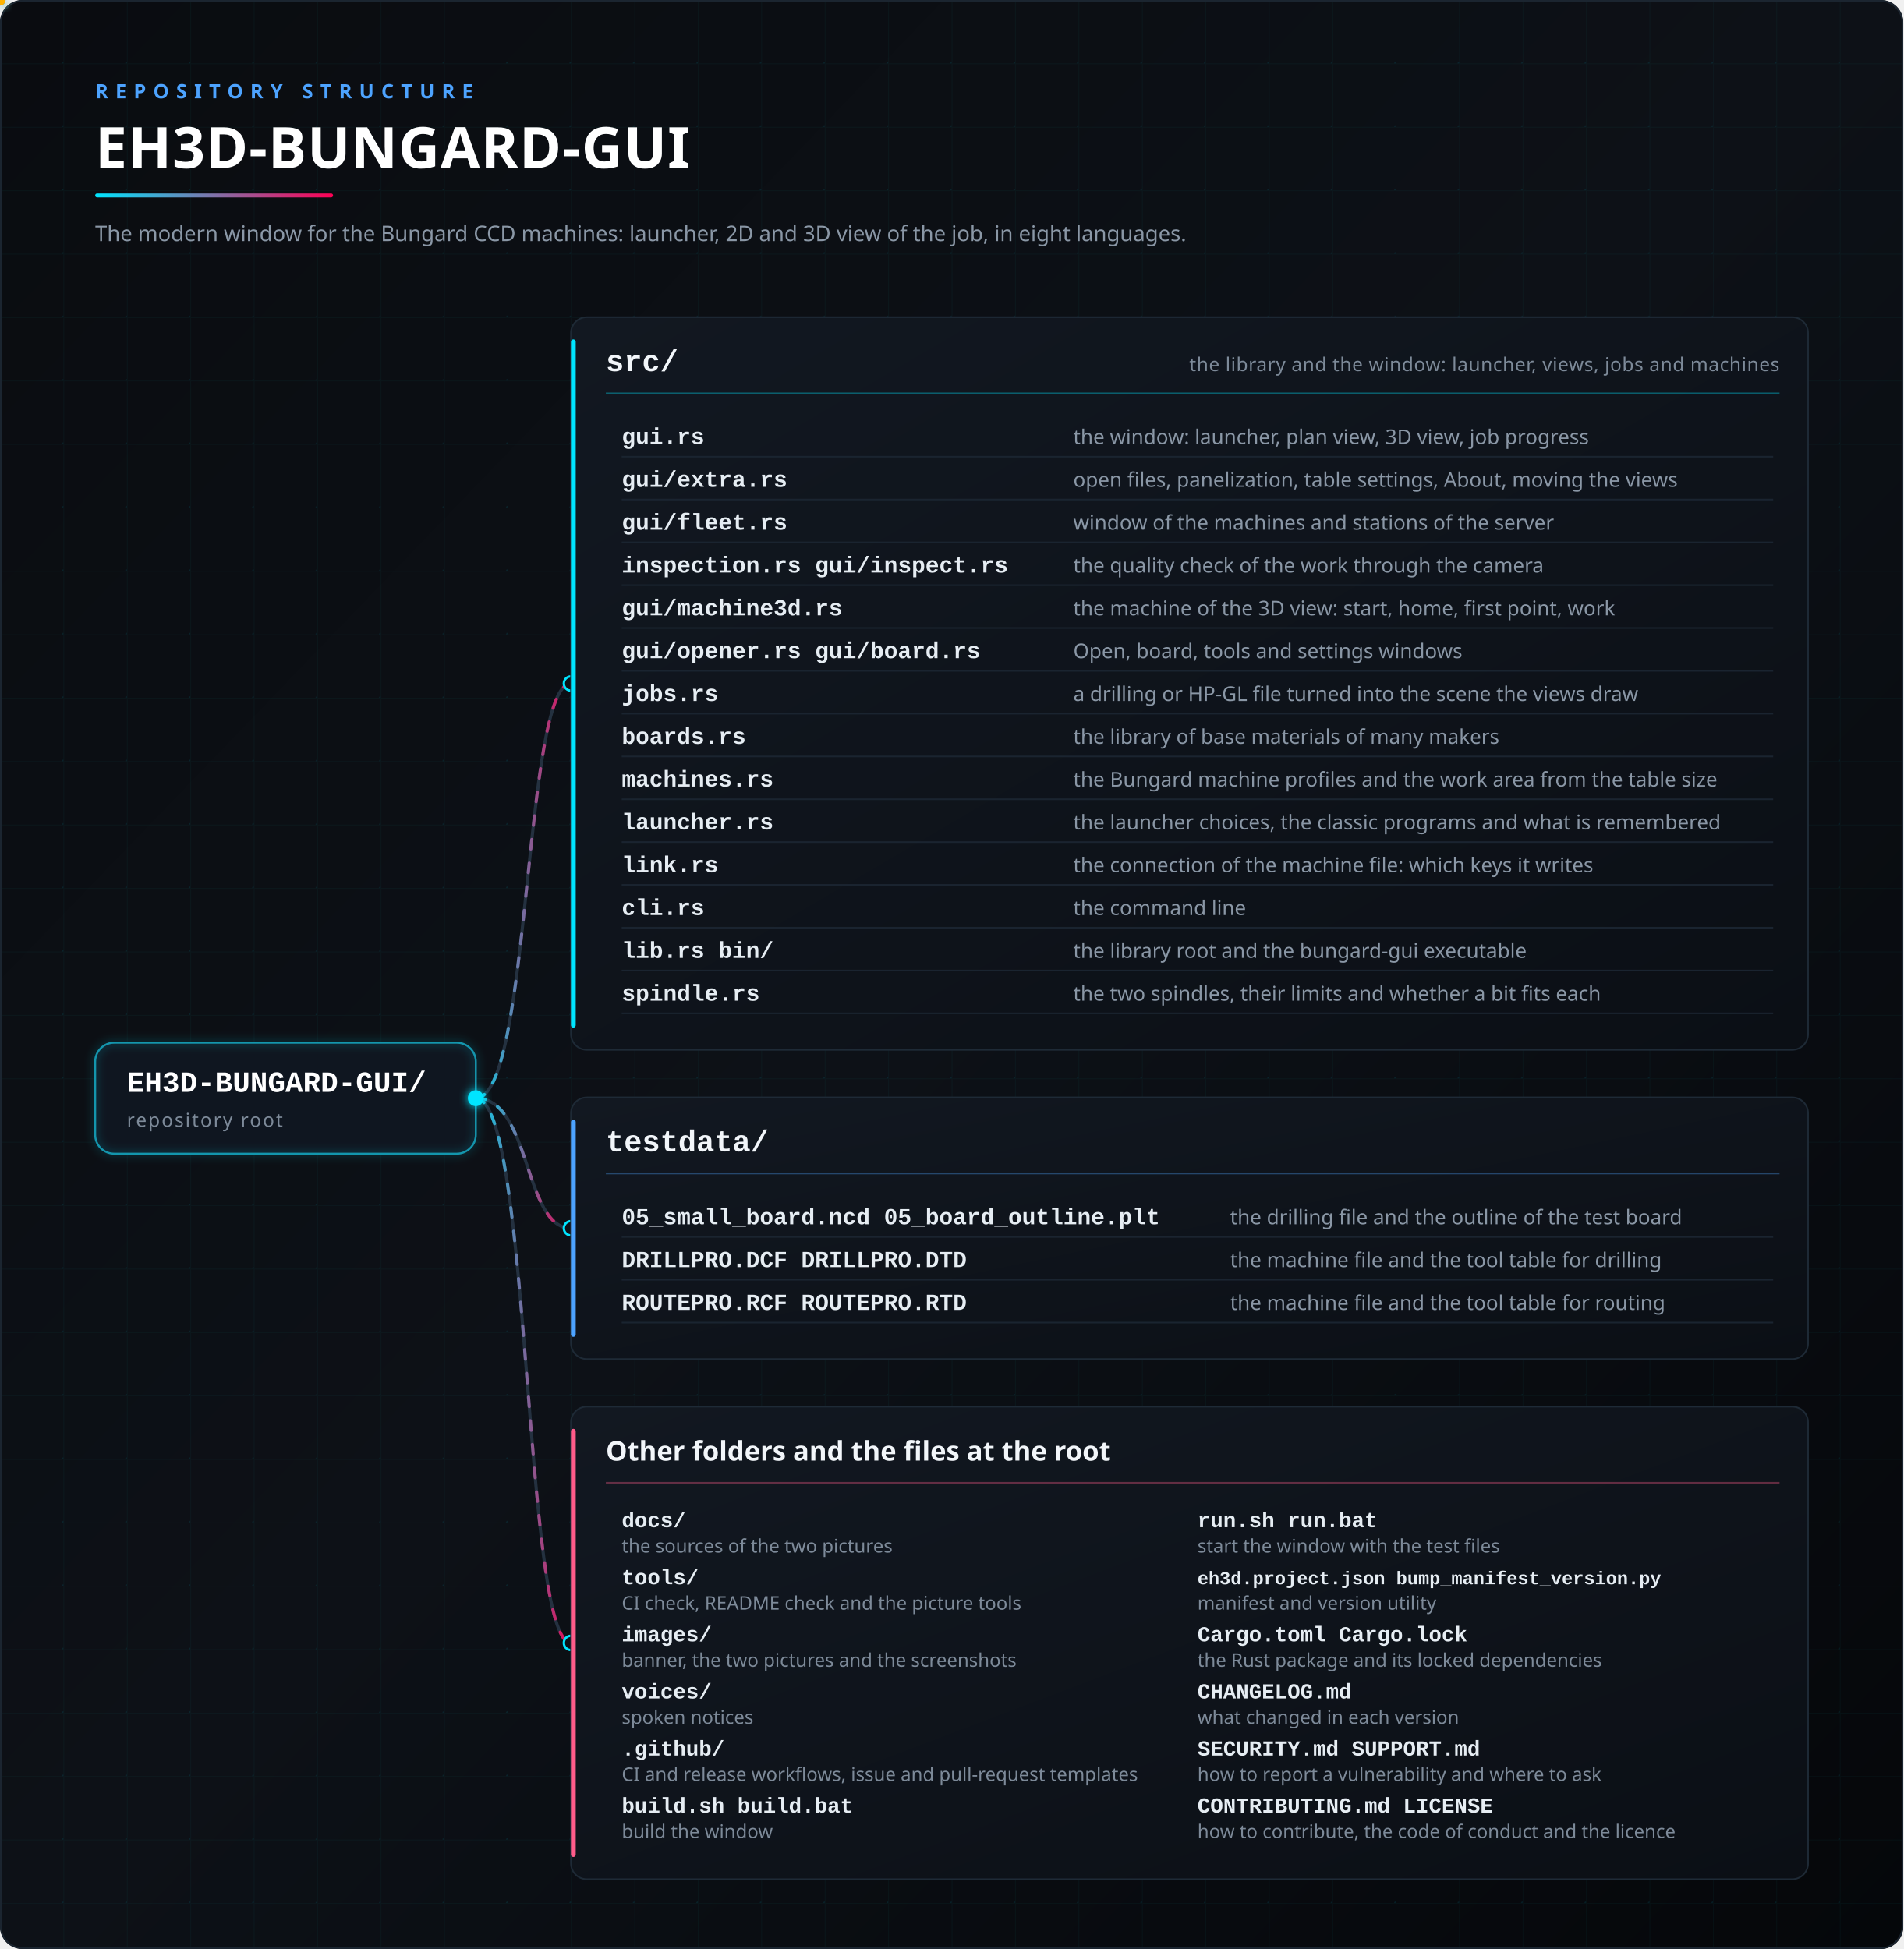
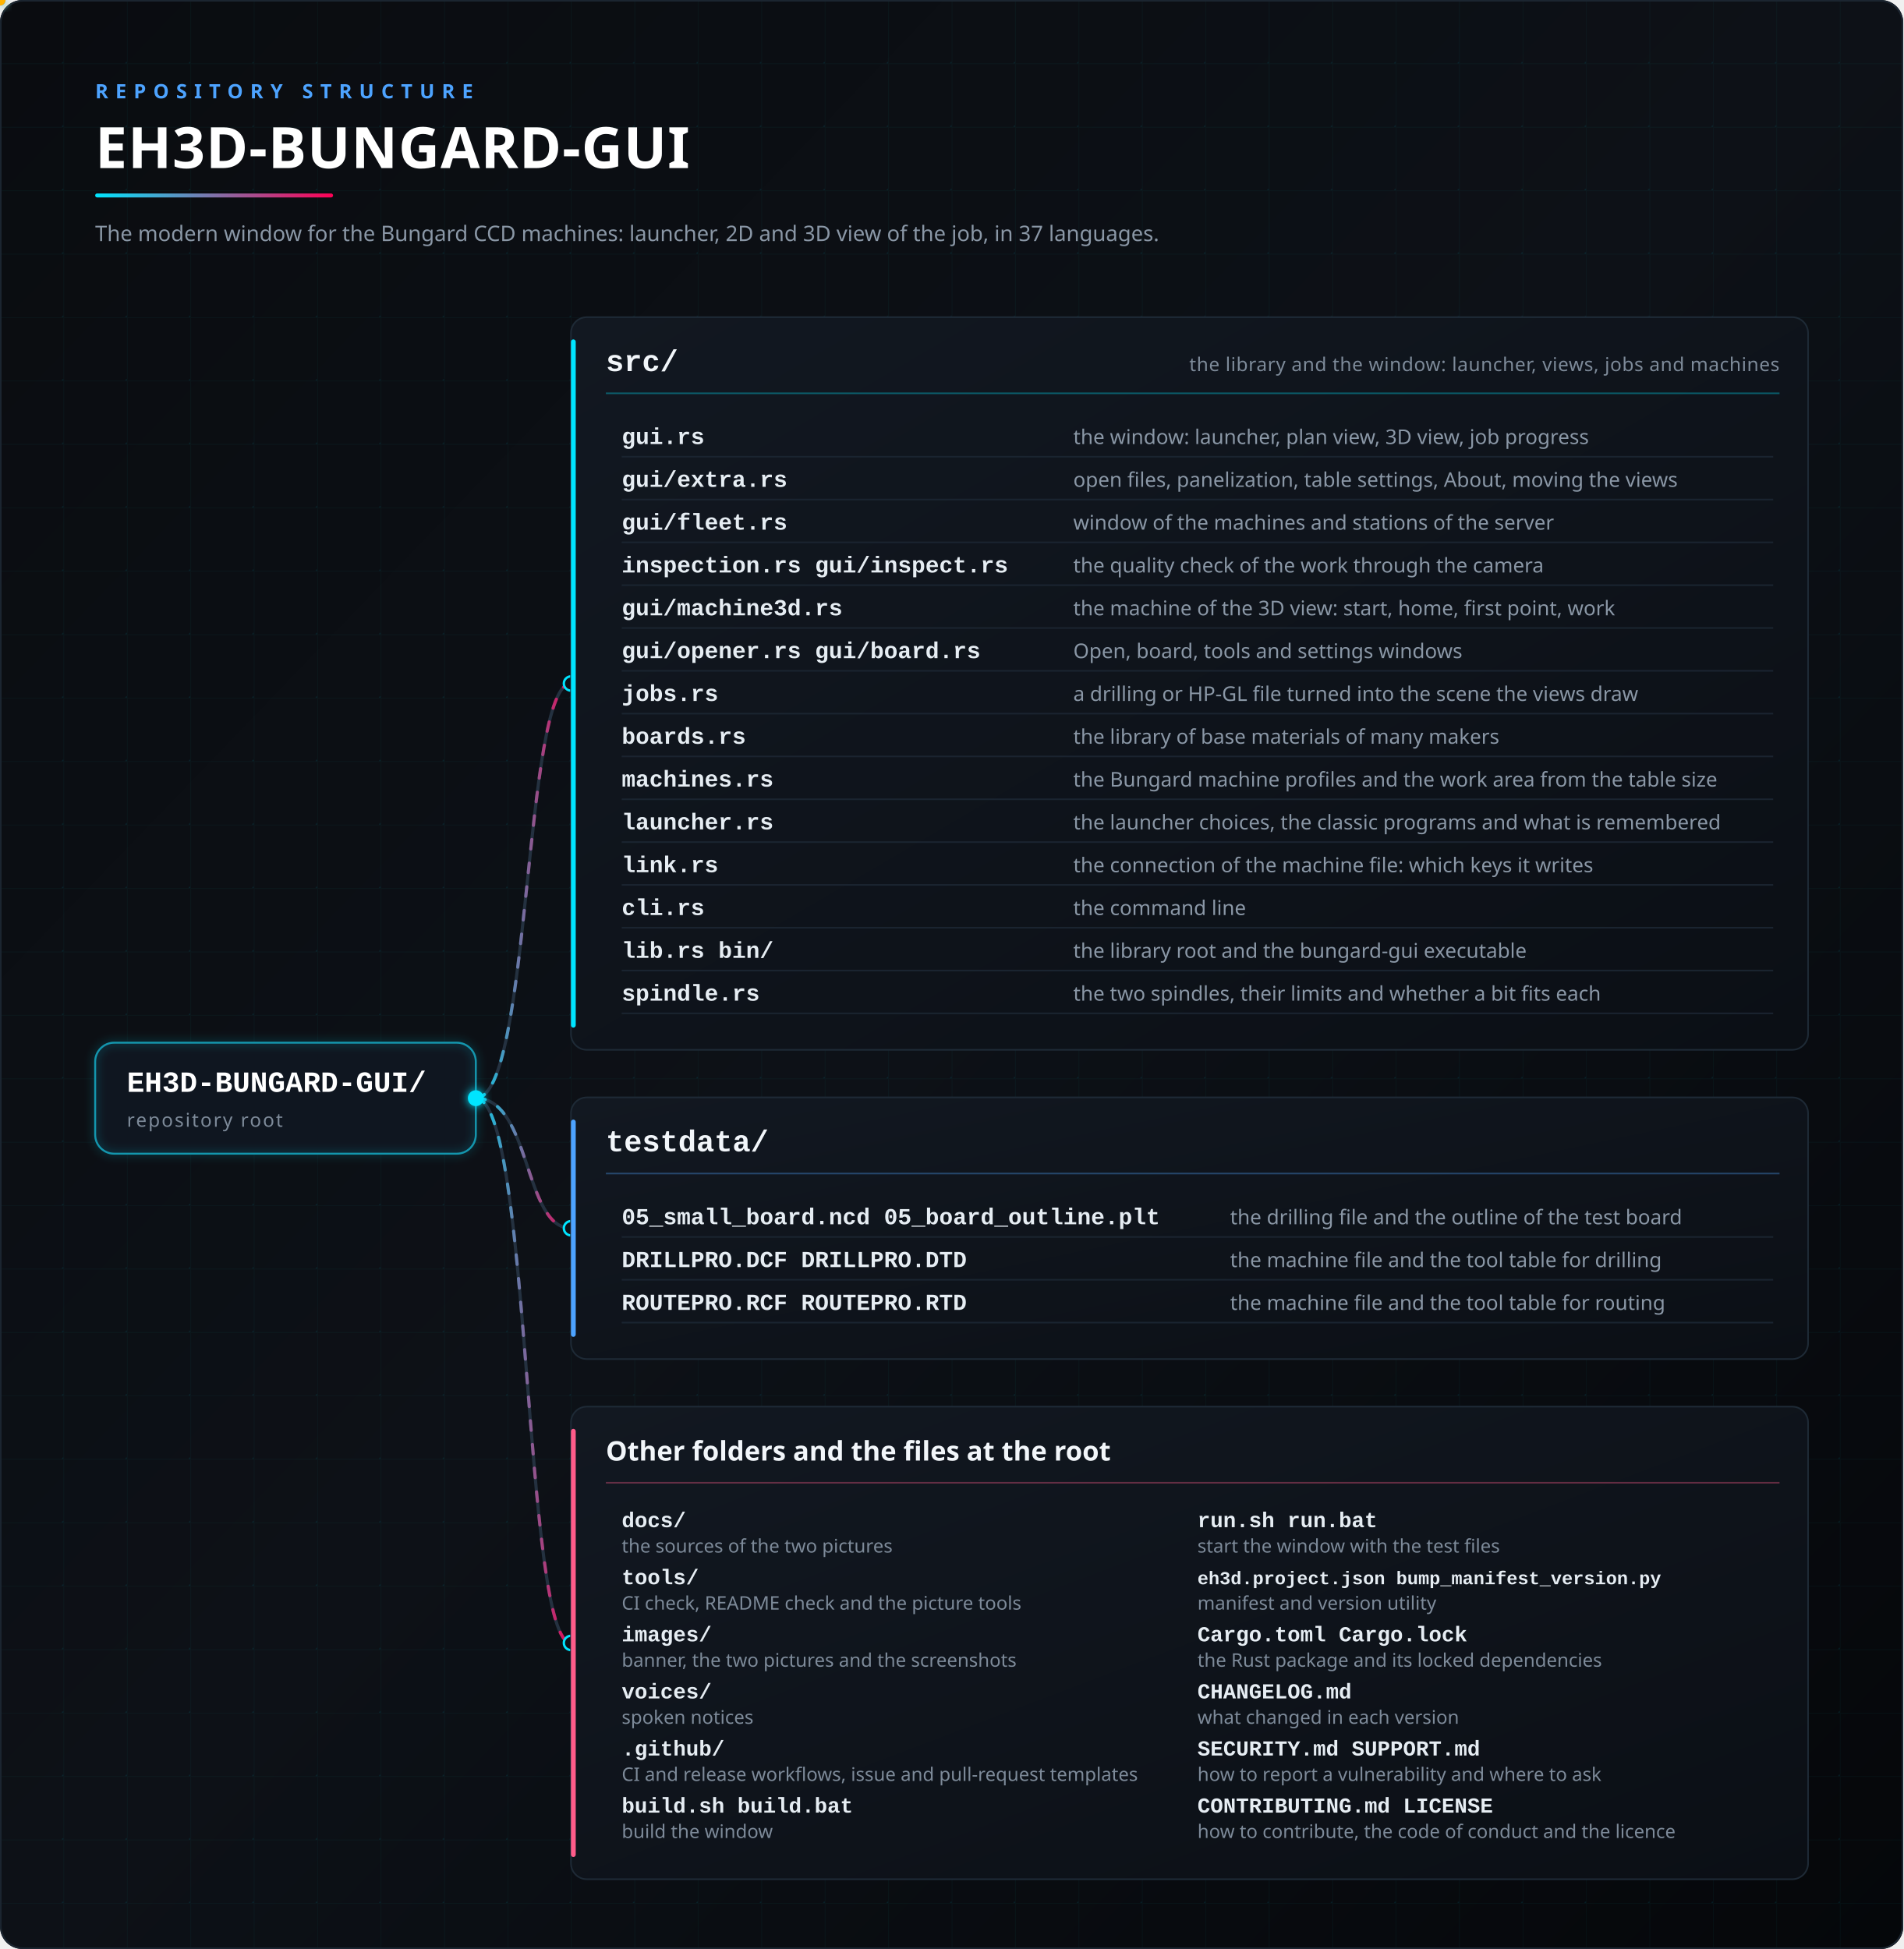
<svg xmlns="http://www.w3.org/2000/svg" viewBox="0 0 1200 1229" width="100%" role="img" aria-labelledby="t d">
  <defs>
    <linearGradient id="bg" x1="0" y1="0" x2="1" y2="1">
      <stop offset="0" stop-color="#0A0C10" />
      <stop offset="0.5" stop-color="#0D1117" />
      <stop offset="1" stop-color="#05070A" />
    </linearGradient>
    <linearGradient id="card" x1="0" y1="0" x2="1" y2="1">
      <stop offset="0" stop-color="#121821" />
      <stop offset="1" stop-color="#0B0F15" />
    </linearGradient>
    <linearGradient id="line" x1="0" y1="0" x2="1" y2="0">
      <stop offset="0" stop-color="#00E5FF" />
      <stop offset="1" stop-color="#FF0055" />
    </linearGradient>
    <filter id="glow" x="-50%" y="-50%" width="200%" height="200%">
      <feGaussianBlur stdDeviation="3" result="b" />
      <feMerge>
        <feMergeNode in="b" />
        <feMergeNode in="SourceGraphic" />
      </feMerge>
    </filter>
    <pattern id="grid" width="40" height="40" patternUnits="userSpaceOnUse">
      <path d="M40 0H0V40" fill="none" stroke="#00E5FF" stroke-opacity="0.035" />
      <circle cx="40" cy="40" r="1" fill="#00E5FF" fill-opacity="0.09" />
    </pattern>
  </defs>
  <rect width="1200" height="1229" rx="14" fill="url(#bg)" />
  <rect width="1200" height="1229" rx="14" fill="url(#grid)" />
  <rect x="0.5" y="0.5" width="1199" height="1228" rx="14" fill="none" stroke="#1B2530" />
  <text x="60" y="62" font-family="'Segoe UI','Noto Sans','Noto Sans CJK SC','Microsoft YaHei','Yu Gothic','Helvetica Neue',Helvetica,Arial,sans-serif" font-size="12.5" font-weight="600" fill="#4DA3FF" text-anchor="start" letter-spacing="4.5">REPOSITORY STRUCTURE</text>
  <text x="60" y="106" font-family="'Segoe UI','Noto Sans','Noto Sans CJK SC','Microsoft YaHei','Yu Gothic','Helvetica Neue',Helvetica,Arial,sans-serif" font-size="36" font-weight="700" fill="#FFFFFF" text-anchor="start" letter-spacing="0.5">EH3D-BUNGARD-GUI</text>
  <rect x="60" y="122" width="150" height="2.5" rx="1.25" fill="url(#line)">
    <animate attributeName="width" values="40;150;150" keyTimes="0;0.4;1" dur="3s" repeatCount="indefinite" />
  </rect>
-   <text x="60" y="152" font-family="'Segoe UI','Noto Sans','Noto Sans CJK SC','Microsoft YaHei','Yu Gothic','Helvetica Neue',Helvetica,Arial,sans-serif" font-size="13.5" font-weight="400" fill="#8A97A6" text-anchor="start">The modern window for the Bungard CCD machines: launcher, 2D and 3D view of the job, in eight languages.</text>
+   <text x="60" y="152" font-family="'Segoe UI','Noto Sans','Noto Sans CJK SC','Microsoft YaHei','Yu Gothic','Helvetica Neue',Helvetica,Arial,sans-serif" font-size="13.5" font-weight="400" fill="#8A97A6" text-anchor="start">The modern window for the Bungard CCD machines: launcher, 2D and 3D view of the job, in 37 languages.</text>
  <path id="c0" d="M300,692.5 C335,692.5 330,431 360,431" fill="none" stroke="#243140" stroke-width="2" />
  <path d="M300,692.5 C335,692.5 330,431 360,431" fill="none" stroke="url(#line)" stroke-width="2" stroke-linecap="round" stroke-dasharray="6 9" opacity="0.9">
    <animate attributeName="stroke-dashoffset" from="0" to="-30" dur="1.6s" repeatCount="indefinite" />
  </path>
  <circle cx="360" cy="431" r="4.5" fill="#0D1117" stroke="#00E5FF" stroke-width="1.5" />
  <path id="c1" d="M300,692.5 C335,692.5 330,774.5 360,774.5" fill="none" stroke="#243140" stroke-width="2" />
  <path d="M300,692.5 C335,692.5 330,774.5 360,774.5" fill="none" stroke="url(#line)" stroke-width="2" stroke-linecap="round" stroke-dasharray="6 9" opacity="0.9">
    <animate attributeName="stroke-dashoffset" from="0" to="-30" dur="1.6s" repeatCount="indefinite" />
  </path>
  <circle cx="360" cy="774.5" r="4.5" fill="#0D1117" stroke="#00E5FF" stroke-width="1.5" />
  <path id="c2" d="M300,692.5 C335,692.5 330,1036 360,1036" fill="none" stroke="#243140" stroke-width="2" />
  <path d="M300,692.5 C335,692.5 330,1036 360,1036" fill="none" stroke="url(#line)" stroke-width="2" stroke-linecap="round" stroke-dasharray="6 9" opacity="0.9">
    <animate attributeName="stroke-dashoffset" from="0" to="-30" dur="1.6s" repeatCount="indefinite" />
  </path>
  <circle cx="360" cy="1036" r="4.5" fill="#0D1117" stroke="#00E5FF" stroke-width="1.5" />
  <circle r="3.5" fill="#00E5FF" filter="url(#glow)">
    <animateMotion dur="3.4s" repeatCount="indefinite">
      <mpath href="#c0" />
    </animateMotion>
  </circle>
  <circle r="3.5" fill="#4DA3FF" filter="url(#glow)">
    <animateMotion dur="4.2s" repeatCount="indefinite">
      <mpath href="#c1" />
    </animateMotion>
  </circle>
  <circle r="3.5" fill="#FFB300" filter="url(#glow)">
    <animateMotion dur="5.0s" repeatCount="indefinite">
      <mpath href="#c2" />
    </animateMotion>
  </circle>
  <rect x="60" y="657.5" width="240" height="70" rx="12" fill="#0F1620" stroke="#2A3A4C" stroke-width="1.2" />
  <rect x="60" y="657.5" width="240" height="70" rx="12" fill="none" stroke="#00E5FF" stroke-opacity="0.5" stroke-width="1.2" filter="url(#glow)">
    <animate attributeName="stroke-opacity" values="0.15;0.6;0.15" dur="3.6s" repeatCount="indefinite" />
  </rect>
  <text x="80" y="688.5" font-family="'JetBrains Mono','Cascadia Code','SFMono-Regular',Consolas,'Liberation Mono',monospace" font-size="18.5" font-weight="700" fill="#FFFFFF" text-anchor="start">EH3D-BUNGARD-GUI/</text>
  <text x="80" y="710.5" font-family="'Segoe UI','Noto Sans','Noto Sans CJK SC','Microsoft YaHei','Yu Gothic','Helvetica Neue',Helvetica,Arial,sans-serif" font-size="12" font-weight="400" fill="#7D8A99" text-anchor="start" letter-spacing="1">repository root</text>
  <circle cx="300" cy="692.5" r="5" fill="#00E5FF" filter="url(#glow)" />
  <rect x="360" y="200" width="780" height="462" rx="10" fill="url(#card)" stroke="#1E2A36" stroke-width="1" />
  <rect x="360" y="214" width="3" height="434" rx="1.5" fill="#00E5FF">
    <animate attributeName="opacity" values="0.55;1;0.55" dur="4s" begin="0s" repeatCount="indefinite" />
  </rect>
  <text x="382" y="234" font-family="'JetBrains Mono','Cascadia Code','SFMono-Regular',Consolas,'Liberation Mono',monospace" font-size="19" font-weight="700" fill="#F2F6FA" text-anchor="start">src/</text>
  <text x="1122" y="234" font-family="'Segoe UI','Noto Sans','Noto Sans CJK SC','Microsoft YaHei','Yu Gothic','Helvetica Neue',Helvetica,Arial,sans-serif" font-size="12" font-weight="400" fill="#7D8A99" text-anchor="end" letter-spacing="0.3">the library and the window: launcher, views, jobs and machines</text>
  <line x1="382" y1="248" x2="1122" y2="248" stroke="#00E5FF" stroke-opacity="0.35" stroke-width="1" />
  <text x="392" y="280" font-family="'JetBrains Mono','Cascadia Code','SFMono-Regular',Consolas,'Liberation Mono',monospace" font-size="14.5" font-weight="600" fill="#E6EDF3" text-anchor="start">gui.rs</text>
  <text x="676.71" y="280" font-family="'Segoe UI','Noto Sans','Noto Sans CJK SC','Microsoft YaHei','Yu Gothic','Helvetica Neue',Helvetica,Arial,sans-serif" font-size="12.8" font-weight="400" fill="#8A97A6" text-anchor="start">the window: launcher, plan view, 3D view, job progress</text>
  <line x1="392" y1="288" x2="1118" y2="288" stroke="#1A2430" stroke-width="1" />
  <text x="392" y="307" font-family="'JetBrains Mono','Cascadia Code','SFMono-Regular',Consolas,'Liberation Mono',monospace" font-size="14.5" font-weight="600" fill="#E6EDF3" text-anchor="start">gui/extra.rs</text>
  <text x="676.71" y="307" font-family="'Segoe UI','Noto Sans','Noto Sans CJK SC','Microsoft YaHei','Yu Gothic','Helvetica Neue',Helvetica,Arial,sans-serif" font-size="12.8" font-weight="400" fill="#8A97A6" text-anchor="start">open files, panelization, table settings, About, moving the views</text>
  <line x1="392" y1="315" x2="1118" y2="315" stroke="#1A2430" stroke-width="1" />
  <text x="392" y="334" font-family="'JetBrains Mono','Cascadia Code','SFMono-Regular',Consolas,'Liberation Mono',monospace" font-size="14.5" font-weight="600" fill="#E6EDF3" text-anchor="start">gui/fleet.rs</text>
  <text x="676.71" y="334" font-family="'Segoe UI','Noto Sans','Noto Sans CJK SC','Microsoft YaHei','Yu Gothic','Helvetica Neue',Helvetica,Arial,sans-serif" font-size="12.8" font-weight="400" fill="#8A97A6" text-anchor="start">window of the machines and stations of the server</text>
  <line x1="392" y1="342" x2="1118" y2="342" stroke="#1A2430" stroke-width="1" />
  <text x="392" y="361" font-family="'JetBrains Mono','Cascadia Code','SFMono-Regular',Consolas,'Liberation Mono',monospace" font-size="14.5" font-weight="600" fill="#E6EDF3" text-anchor="start">inspection.rs  gui/inspect.rs</text>
  <text x="676.71" y="361" font-family="'Segoe UI','Noto Sans','Noto Sans CJK SC','Microsoft YaHei','Yu Gothic','Helvetica Neue',Helvetica,Arial,sans-serif" font-size="12.8" font-weight="400" fill="#8A97A6" text-anchor="start">the quality check of the work through the camera</text>
  <line x1="392" y1="369" x2="1118" y2="369" stroke="#1A2430" stroke-width="1" />
  <text x="392" y="388" font-family="'JetBrains Mono','Cascadia Code','SFMono-Regular',Consolas,'Liberation Mono',monospace" font-size="14.5" font-weight="600" fill="#E6EDF3" text-anchor="start">gui/machine3d.rs</text>
  <text x="676.71" y="388" font-family="'Segoe UI','Noto Sans','Noto Sans CJK SC','Microsoft YaHei','Yu Gothic','Helvetica Neue',Helvetica,Arial,sans-serif" font-size="12.8" font-weight="400" fill="#8A97A6" text-anchor="start">the machine of the 3D view: start, home, first point, work</text>
  <line x1="392" y1="396" x2="1118" y2="396" stroke="#1A2430" stroke-width="1" />
  <text x="392" y="415" font-family="'JetBrains Mono','Cascadia Code','SFMono-Regular',Consolas,'Liberation Mono',monospace" font-size="14.5" font-weight="600" fill="#E6EDF3" text-anchor="start">gui/opener.rs  gui/board.rs</text>
  <text x="676.71" y="415" font-family="'Segoe UI','Noto Sans','Noto Sans CJK SC','Microsoft YaHei','Yu Gothic','Helvetica Neue',Helvetica,Arial,sans-serif" font-size="12.8" font-weight="400" fill="#8A97A6" text-anchor="start">Open, board, tools and settings windows</text>
  <line x1="392" y1="423" x2="1118" y2="423" stroke="#1A2430" stroke-width="1" />
  <text x="392" y="442" font-family="'JetBrains Mono','Cascadia Code','SFMono-Regular',Consolas,'Liberation Mono',monospace" font-size="14.5" font-weight="600" fill="#E6EDF3" text-anchor="start">jobs.rs</text>
  <text x="676.71" y="442" font-family="'Segoe UI','Noto Sans','Noto Sans CJK SC','Microsoft YaHei','Yu Gothic','Helvetica Neue',Helvetica,Arial,sans-serif" font-size="12.8" font-weight="400" fill="#8A97A6" text-anchor="start">a drilling or HP-GL file turned into the scene the views draw</text>
  <line x1="392" y1="450" x2="1118" y2="450" stroke="#1A2430" stroke-width="1" />
  <text x="392" y="469" font-family="'JetBrains Mono','Cascadia Code','SFMono-Regular',Consolas,'Liberation Mono',monospace" font-size="14.5" font-weight="600" fill="#E6EDF3" text-anchor="start">boards.rs</text>
  <text x="676.71" y="469" font-family="'Segoe UI','Noto Sans','Noto Sans CJK SC','Microsoft YaHei','Yu Gothic','Helvetica Neue',Helvetica,Arial,sans-serif" font-size="12.8" font-weight="400" fill="#8A97A6" text-anchor="start">the library of base materials of many makers</text>
  <line x1="392" y1="477" x2="1118" y2="477" stroke="#1A2430" stroke-width="1" />
  <text x="392" y="496" font-family="'JetBrains Mono','Cascadia Code','SFMono-Regular',Consolas,'Liberation Mono',monospace" font-size="14.5" font-weight="600" fill="#E6EDF3" text-anchor="start">machines.rs</text>
  <text x="676.71" y="496" font-family="'Segoe UI','Noto Sans','Noto Sans CJK SC','Microsoft YaHei','Yu Gothic','Helvetica Neue',Helvetica,Arial,sans-serif" font-size="12.8" font-weight="400" fill="#8A97A6" text-anchor="start">the Bungard machine profiles and the work area from the table size</text>
  <line x1="392" y1="504" x2="1118" y2="504" stroke="#1A2430" stroke-width="1" />
  <text x="392" y="523" font-family="'JetBrains Mono','Cascadia Code','SFMono-Regular',Consolas,'Liberation Mono',monospace" font-size="14.5" font-weight="600" fill="#E6EDF3" text-anchor="start">launcher.rs</text>
  <text x="676.71" y="523" font-family="'Segoe UI','Noto Sans','Noto Sans CJK SC','Microsoft YaHei','Yu Gothic','Helvetica Neue',Helvetica,Arial,sans-serif" font-size="12.8" font-weight="400" fill="#8A97A6" text-anchor="start">the launcher choices, the classic programs and what is remembered</text>
  <line x1="392" y1="531" x2="1118" y2="531" stroke="#1A2430" stroke-width="1" />
  <text x="392" y="550" font-family="'JetBrains Mono','Cascadia Code','SFMono-Regular',Consolas,'Liberation Mono',monospace" font-size="14.5" font-weight="600" fill="#E6EDF3" text-anchor="start">link.rs</text>
  <text x="676.71" y="550" font-family="'Segoe UI','Noto Sans','Noto Sans CJK SC','Microsoft YaHei','Yu Gothic','Helvetica Neue',Helvetica,Arial,sans-serif" font-size="12.8" font-weight="400" fill="#8A97A6" text-anchor="start">the connection of the machine file: which keys it writes</text>
  <line x1="392" y1="558" x2="1118" y2="558" stroke="#1A2430" stroke-width="1" />
  <text x="392" y="577" font-family="'JetBrains Mono','Cascadia Code','SFMono-Regular',Consolas,'Liberation Mono',monospace" font-size="14.5" font-weight="600" fill="#E6EDF3" text-anchor="start">cli.rs</text>
  <text x="676.71" y="577" font-family="'Segoe UI','Noto Sans','Noto Sans CJK SC','Microsoft YaHei','Yu Gothic','Helvetica Neue',Helvetica,Arial,sans-serif" font-size="12.8" font-weight="400" fill="#8A97A6" text-anchor="start">the command line</text>
  <line x1="392" y1="585" x2="1118" y2="585" stroke="#1A2430" stroke-width="1" />
  <text x="392" y="604" font-family="'JetBrains Mono','Cascadia Code','SFMono-Regular',Consolas,'Liberation Mono',monospace" font-size="14.5" font-weight="600" fill="#E6EDF3" text-anchor="start">lib.rs  bin/</text>
  <text x="676.71" y="604" font-family="'Segoe UI','Noto Sans','Noto Sans CJK SC','Microsoft YaHei','Yu Gothic','Helvetica Neue',Helvetica,Arial,sans-serif" font-size="12.8" font-weight="400" fill="#8A97A6" text-anchor="start">the library root and the bungard-gui executable</text>
  <line x1="392" y1="612" x2="1118" y2="612" stroke="#1A2430" stroke-width="1" />
  <text x="392" y="631" font-family="'JetBrains Mono','Cascadia Code','SFMono-Regular',Consolas,'Liberation Mono',monospace" font-size="14.5" font-weight="600" fill="#E6EDF3" text-anchor="start">spindle.rs</text>
  <text x="676.71" y="631" font-family="'Segoe UI','Noto Sans','Noto Sans CJK SC','Microsoft YaHei','Yu Gothic','Helvetica Neue',Helvetica,Arial,sans-serif" font-size="12.8" font-weight="400" fill="#8A97A6" text-anchor="start">the two spindles, their limits and whether a bit fits each</text>
  <line x1="392" y1="639" x2="1118" y2="639" stroke="#1A2430" stroke-width="1" />
  <rect x="360" y="692" width="780" height="165" rx="10" fill="url(#card)" stroke="#1E2A36" stroke-width="1" />
  <rect x="360" y="706" width="3" height="137" rx="1.5" fill="#4DA3FF">
    <animate attributeName="opacity" values="0.55;1;0.55" dur="4s" begin="0.6s" repeatCount="indefinite" />
  </rect>
  <text x="382" y="726" font-family="'JetBrains Mono','Cascadia Code','SFMono-Regular',Consolas,'Liberation Mono',monospace" font-size="19" font-weight="700" fill="#F2F6FA" text-anchor="start">testdata/</text>
  <line x1="382" y1="740" x2="1122" y2="740" stroke="#4DA3FF" stroke-opacity="0.35" stroke-width="1" />
  <text x="392" y="772" font-family="'JetBrains Mono','Cascadia Code','SFMono-Regular',Consolas,'Liberation Mono',monospace" font-size="14.5" font-weight="600" fill="#E6EDF3" text-anchor="start">05_small_board.ncd  05_board_outline.plt</text>
  <text x="775.6" y="772" font-family="'Segoe UI','Noto Sans','Noto Sans CJK SC','Microsoft YaHei','Yu Gothic','Helvetica Neue',Helvetica,Arial,sans-serif" font-size="12.8" font-weight="400" fill="#8A97A6" text-anchor="start">the drilling file and the outline of the test board</text>
  <line x1="392" y1="780" x2="1118" y2="780" stroke="#1A2430" stroke-width="1" />
  <text x="392" y="799" font-family="'JetBrains Mono','Cascadia Code','SFMono-Regular',Consolas,'Liberation Mono',monospace" font-size="14.5" font-weight="600" fill="#E6EDF3" text-anchor="start">DRILLPRO.DCF  DRILLPRO.DTD</text>
  <text x="775.6" y="799" font-family="'Segoe UI','Noto Sans','Noto Sans CJK SC','Microsoft YaHei','Yu Gothic','Helvetica Neue',Helvetica,Arial,sans-serif" font-size="12.8" font-weight="400" fill="#8A97A6" text-anchor="start">the machine file and the tool table for drilling</text>
  <line x1="392" y1="807" x2="1118" y2="807" stroke="#1A2430" stroke-width="1" />
  <text x="392" y="826" font-family="'JetBrains Mono','Cascadia Code','SFMono-Regular',Consolas,'Liberation Mono',monospace" font-size="14.5" font-weight="600" fill="#E6EDF3" text-anchor="start">ROUTEPRO.RCF  ROUTEPRO.RTD</text>
  <text x="775.6" y="826" font-family="'Segoe UI','Noto Sans','Noto Sans CJK SC','Microsoft YaHei','Yu Gothic','Helvetica Neue',Helvetica,Arial,sans-serif" font-size="12.8" font-weight="400" fill="#8A97A6" text-anchor="start">the machine file and the tool table for routing</text>
  <line x1="392" y1="834" x2="1118" y2="834" stroke="#1A2430" stroke-width="1" />
  <rect x="360" y="887" width="780" height="298" rx="10" fill="url(#card)" stroke="#1E2A36" stroke-width="1" />
  <rect x="360" y="901" width="3" height="270" rx="1.5" fill="#FF5C8A">
    <animate attributeName="opacity" values="0.55;1;0.55" dur="4s" begin="1.2s" repeatCount="indefinite" />
  </rect>
  <text x="382" y="921" font-family="'Segoe UI','Noto Sans','Noto Sans CJK SC','Microsoft YaHei','Yu Gothic','Helvetica Neue',Helvetica,Arial,sans-serif" font-size="17" font-weight="700" fill="#F2F6FA" text-anchor="start">Other folders and the files at the root</text>
  <line x1="382" y1="935" x2="1122" y2="935" stroke="#FF5C8A" stroke-opacity="0.35" stroke-width="1" />
  <text x="392" y="963" font-family="'JetBrains Mono','Cascadia Code','SFMono-Regular',Consolas,'Liberation Mono',monospace" font-size="13.5" font-weight="600" fill="#E6EDF3" text-anchor="start">docs/</text>
  <text x="392" y="979" font-family="'Segoe UI','Noto Sans','Noto Sans CJK SC','Microsoft YaHei','Yu Gothic','Helvetica Neue',Helvetica,Arial,sans-serif" font-size="11.8" font-weight="400" fill="#7D8A99" text-anchor="start">the sources of the two pictures</text>
  <text x="392" y="999" font-family="'JetBrains Mono','Cascadia Code','SFMono-Regular',Consolas,'Liberation Mono',monospace" font-size="13.5" font-weight="600" fill="#E6EDF3" text-anchor="start">tools/</text>
  <text x="392" y="1015" font-family="'Segoe UI','Noto Sans','Noto Sans CJK SC','Microsoft YaHei','Yu Gothic','Helvetica Neue',Helvetica,Arial,sans-serif" font-size="11.8" font-weight="400" fill="#7D8A99" text-anchor="start">CI check, README check and the picture tools</text>
  <text x="392" y="1035" font-family="'JetBrains Mono','Cascadia Code','SFMono-Regular',Consolas,'Liberation Mono',monospace" font-size="13.5" font-weight="600" fill="#E6EDF3" text-anchor="start">images/</text>
  <text x="392" y="1051" font-family="'Segoe UI','Noto Sans','Noto Sans CJK SC','Microsoft YaHei','Yu Gothic','Helvetica Neue',Helvetica,Arial,sans-serif" font-size="11.8" font-weight="400" fill="#7D8A99" text-anchor="start">banner, the two pictures and the screenshots</text>
  <text x="392" y="1071" font-family="'JetBrains Mono','Cascadia Code','SFMono-Regular',Consolas,'Liberation Mono',monospace" font-size="13.5" font-weight="600" fill="#E6EDF3" text-anchor="start">voices/</text>
  <text x="392" y="1087" font-family="'Segoe UI','Noto Sans','Noto Sans CJK SC','Microsoft YaHei','Yu Gothic','Helvetica Neue',Helvetica,Arial,sans-serif" font-size="11.8" font-weight="400" fill="#7D8A99" text-anchor="start">spoken notices</text>
  <text x="392" y="1107" font-family="'JetBrains Mono','Cascadia Code','SFMono-Regular',Consolas,'Liberation Mono',monospace" font-size="13.5" font-weight="600" fill="#E6EDF3" text-anchor="start">.github/</text>
  <text x="392" y="1123" font-family="'Segoe UI','Noto Sans','Noto Sans CJK SC','Microsoft YaHei','Yu Gothic','Helvetica Neue',Helvetica,Arial,sans-serif" font-size="11.8" font-weight="400" fill="#7D8A99" text-anchor="start">CI and release workflows, issue and pull-request templates</text>
  <text x="392" y="1143" font-family="'JetBrains Mono','Cascadia Code','SFMono-Regular',Consolas,'Liberation Mono',monospace" font-size="13.5" font-weight="600" fill="#E6EDF3" text-anchor="start">build.sh  build.bat</text>
  <text x="392" y="1159" font-family="'Segoe UI','Noto Sans','Noto Sans CJK SC','Microsoft YaHei','Yu Gothic','Helvetica Neue',Helvetica,Arial,sans-serif" font-size="11.8" font-weight="400" fill="#7D8A99" text-anchor="start">build the window</text>
  <text x="755" y="963" font-family="'JetBrains Mono','Cascadia Code','SFMono-Regular',Consolas,'Liberation Mono',monospace" font-size="13.5" font-weight="600" fill="#E6EDF3" text-anchor="start">run.sh  run.bat</text>
  <text x="755" y="979" font-family="'Segoe UI','Noto Sans','Noto Sans CJK SC','Microsoft YaHei','Yu Gothic','Helvetica Neue',Helvetica,Arial,sans-serif" font-size="11.8" font-weight="400" fill="#7D8A99" text-anchor="start">start the window with the test files</text>
  <text x="755" y="999" font-family="'JetBrains Mono','Cascadia Code','SFMono-Regular',Consolas,'Liberation Mono',monospace" font-size="11.6" font-weight="600" fill="#E6EDF3" text-anchor="start">eh3d.project.json  bump_manifest_version.py</text>
  <text x="755" y="1015" font-family="'Segoe UI','Noto Sans','Noto Sans CJK SC','Microsoft YaHei','Yu Gothic','Helvetica Neue',Helvetica,Arial,sans-serif" font-size="11.8" font-weight="400" fill="#7D8A99" text-anchor="start">manifest and version utility</text>
  <text x="755" y="1035" font-family="'JetBrains Mono','Cascadia Code','SFMono-Regular',Consolas,'Liberation Mono',monospace" font-size="13.5" font-weight="600" fill="#E6EDF3" text-anchor="start">Cargo.toml  Cargo.lock</text>
  <text x="755" y="1051" font-family="'Segoe UI','Noto Sans','Noto Sans CJK SC','Microsoft YaHei','Yu Gothic','Helvetica Neue',Helvetica,Arial,sans-serif" font-size="11.8" font-weight="400" fill="#7D8A99" text-anchor="start">the Rust package and its locked dependencies</text>
  <text x="755" y="1071" font-family="'JetBrains Mono','Cascadia Code','SFMono-Regular',Consolas,'Liberation Mono',monospace" font-size="13.5" font-weight="600" fill="#E6EDF3" text-anchor="start">CHANGELOG.md</text>
  <text x="755" y="1087" font-family="'Segoe UI','Noto Sans','Noto Sans CJK SC','Microsoft YaHei','Yu Gothic','Helvetica Neue',Helvetica,Arial,sans-serif" font-size="11.8" font-weight="400" fill="#7D8A99" text-anchor="start">what changed in each version</text>
  <text x="755" y="1107" font-family="'JetBrains Mono','Cascadia Code','SFMono-Regular',Consolas,'Liberation Mono',monospace" font-size="13.5" font-weight="600" fill="#E6EDF3" text-anchor="start">SECURITY.md  SUPPORT.md</text>
  <text x="755" y="1123" font-family="'Segoe UI','Noto Sans','Noto Sans CJK SC','Microsoft YaHei','Yu Gothic','Helvetica Neue',Helvetica,Arial,sans-serif" font-size="11.8" font-weight="400" fill="#7D8A99" text-anchor="start">how to report a vulnerability and where to ask</text>
  <text x="755" y="1143" font-family="'JetBrains Mono','Cascadia Code','SFMono-Regular',Consolas,'Liberation Mono',monospace" font-size="13.5" font-weight="600" fill="#E6EDF3" text-anchor="start">CONTRIBUTING.md  LICENSE</text>
  <text x="755" y="1159" font-family="'Segoe UI','Noto Sans','Noto Sans CJK SC','Microsoft YaHei','Yu Gothic','Helvetica Neue',Helvetica,Arial,sans-serif" font-size="11.8" font-weight="400" fill="#7D8A99" text-anchor="start">how to contribute, the code of conduct and the licence</text>
</svg>
